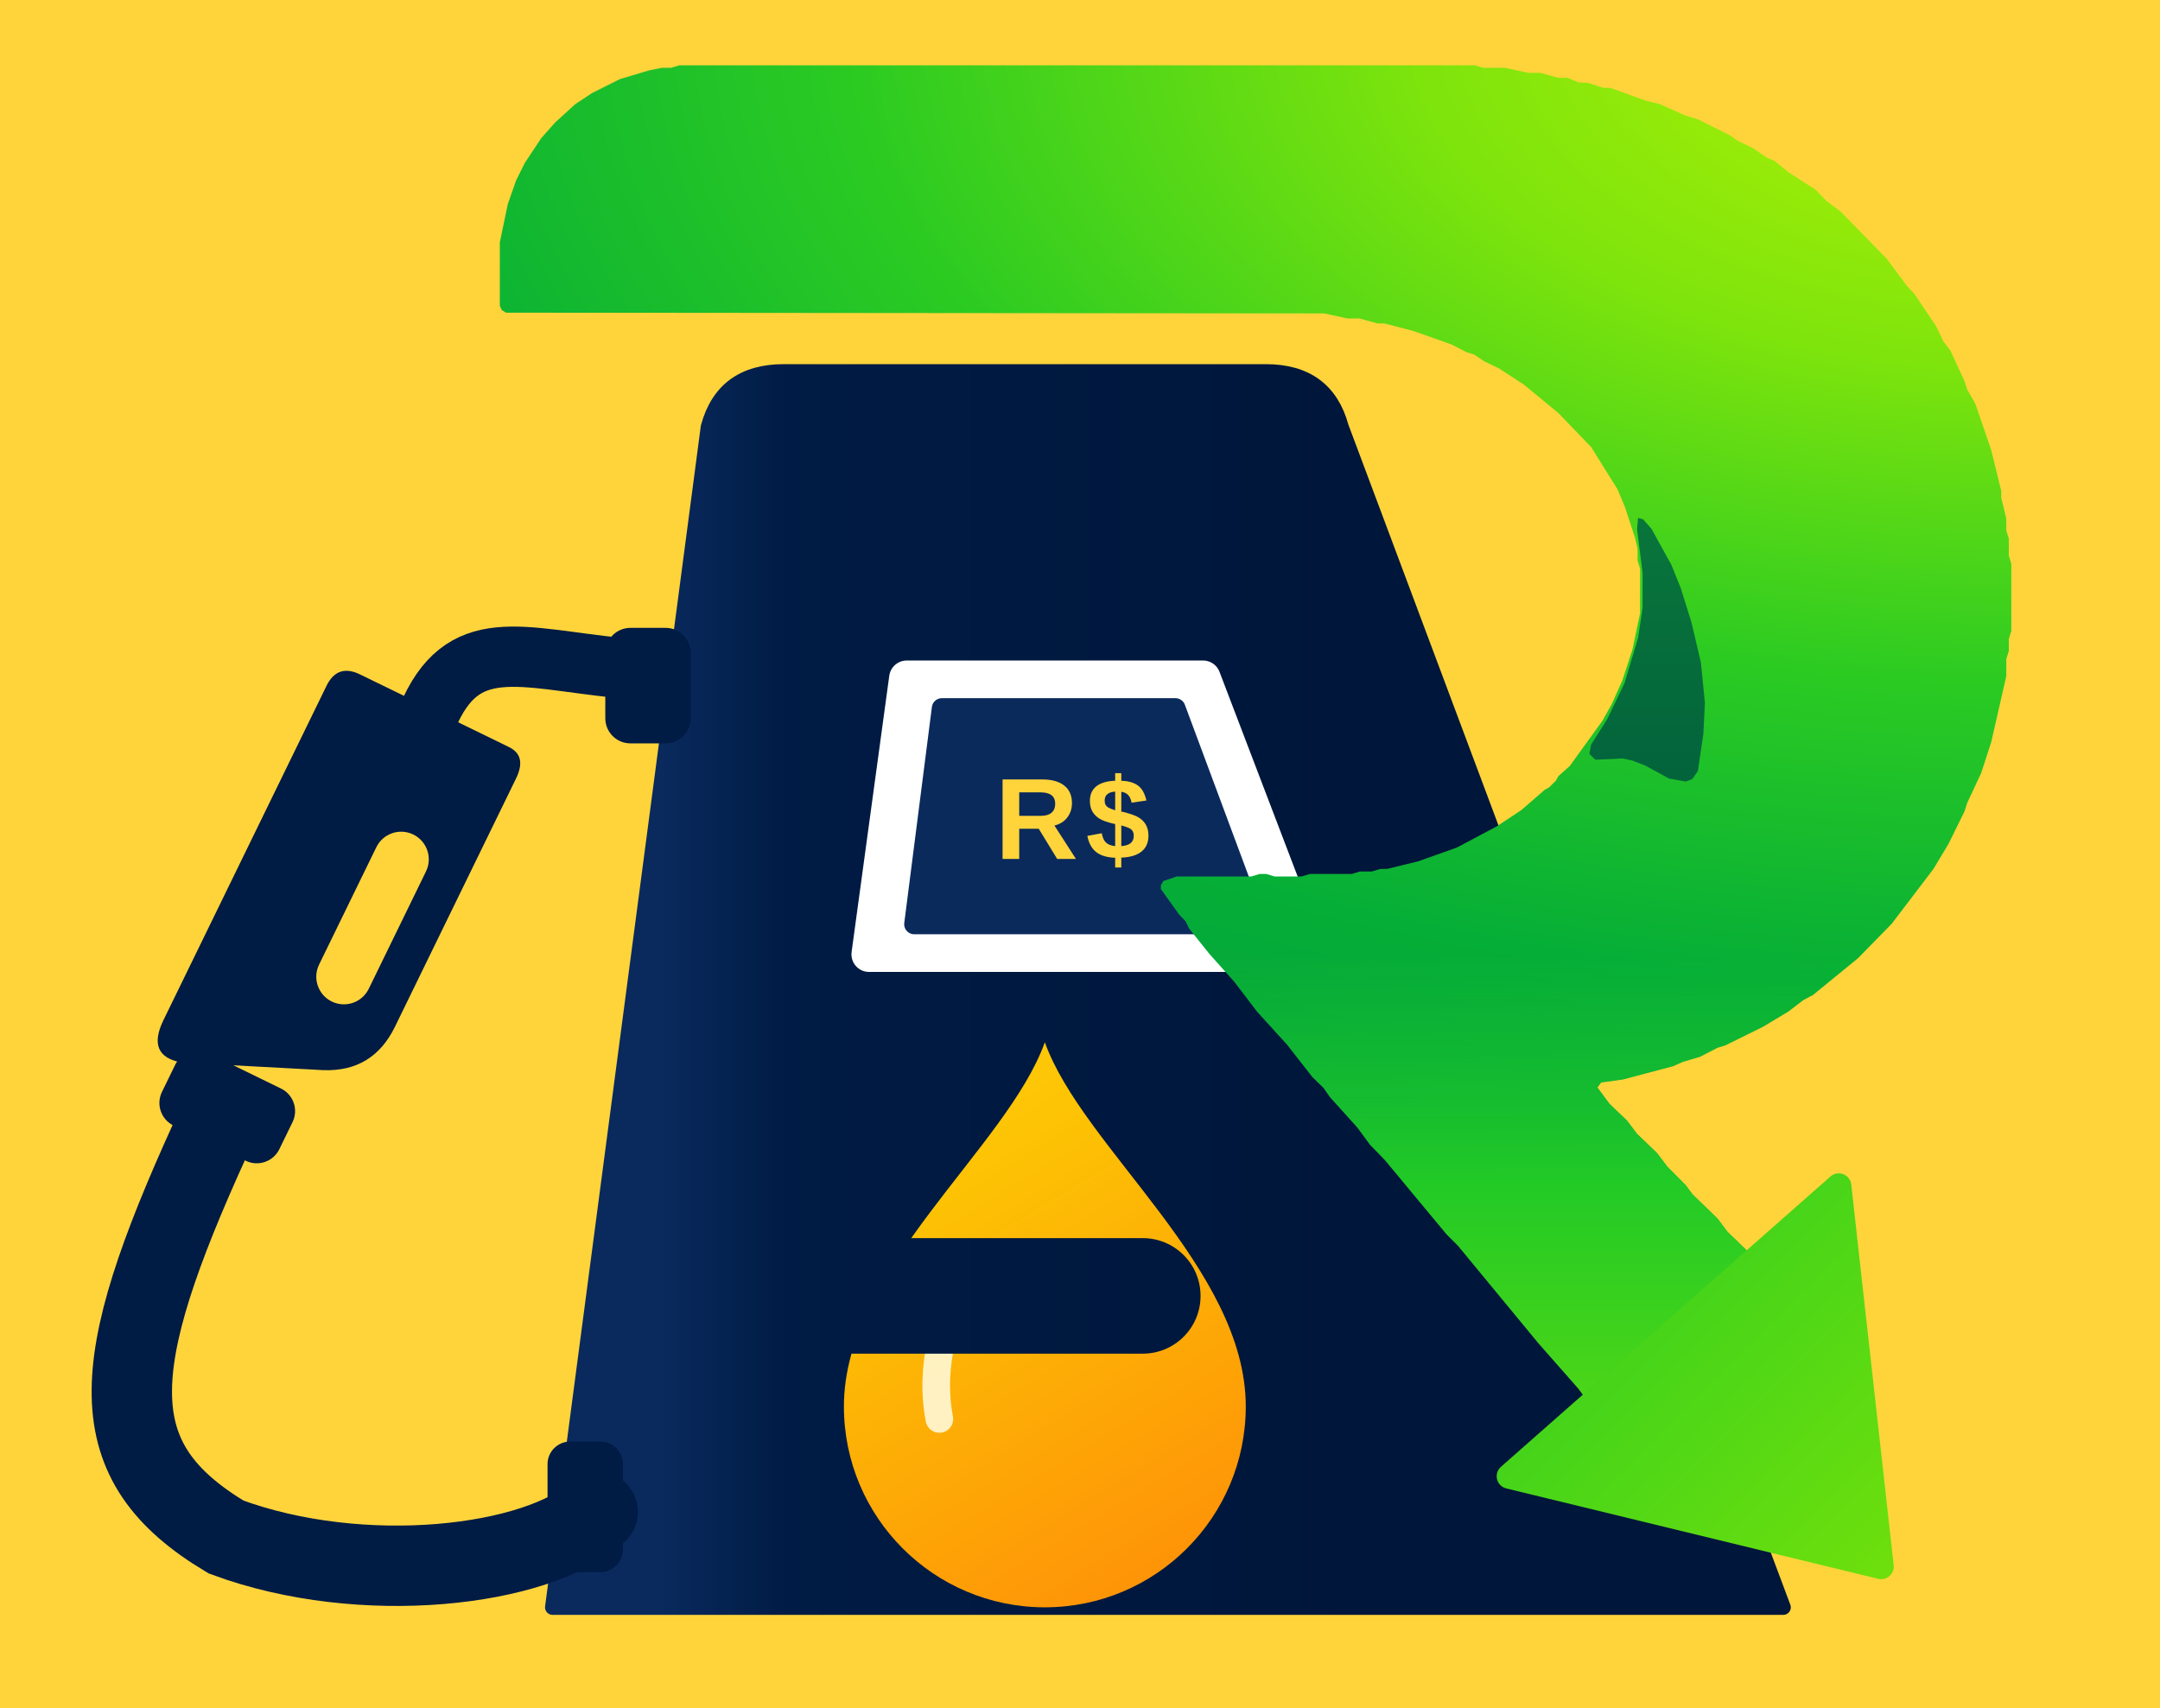
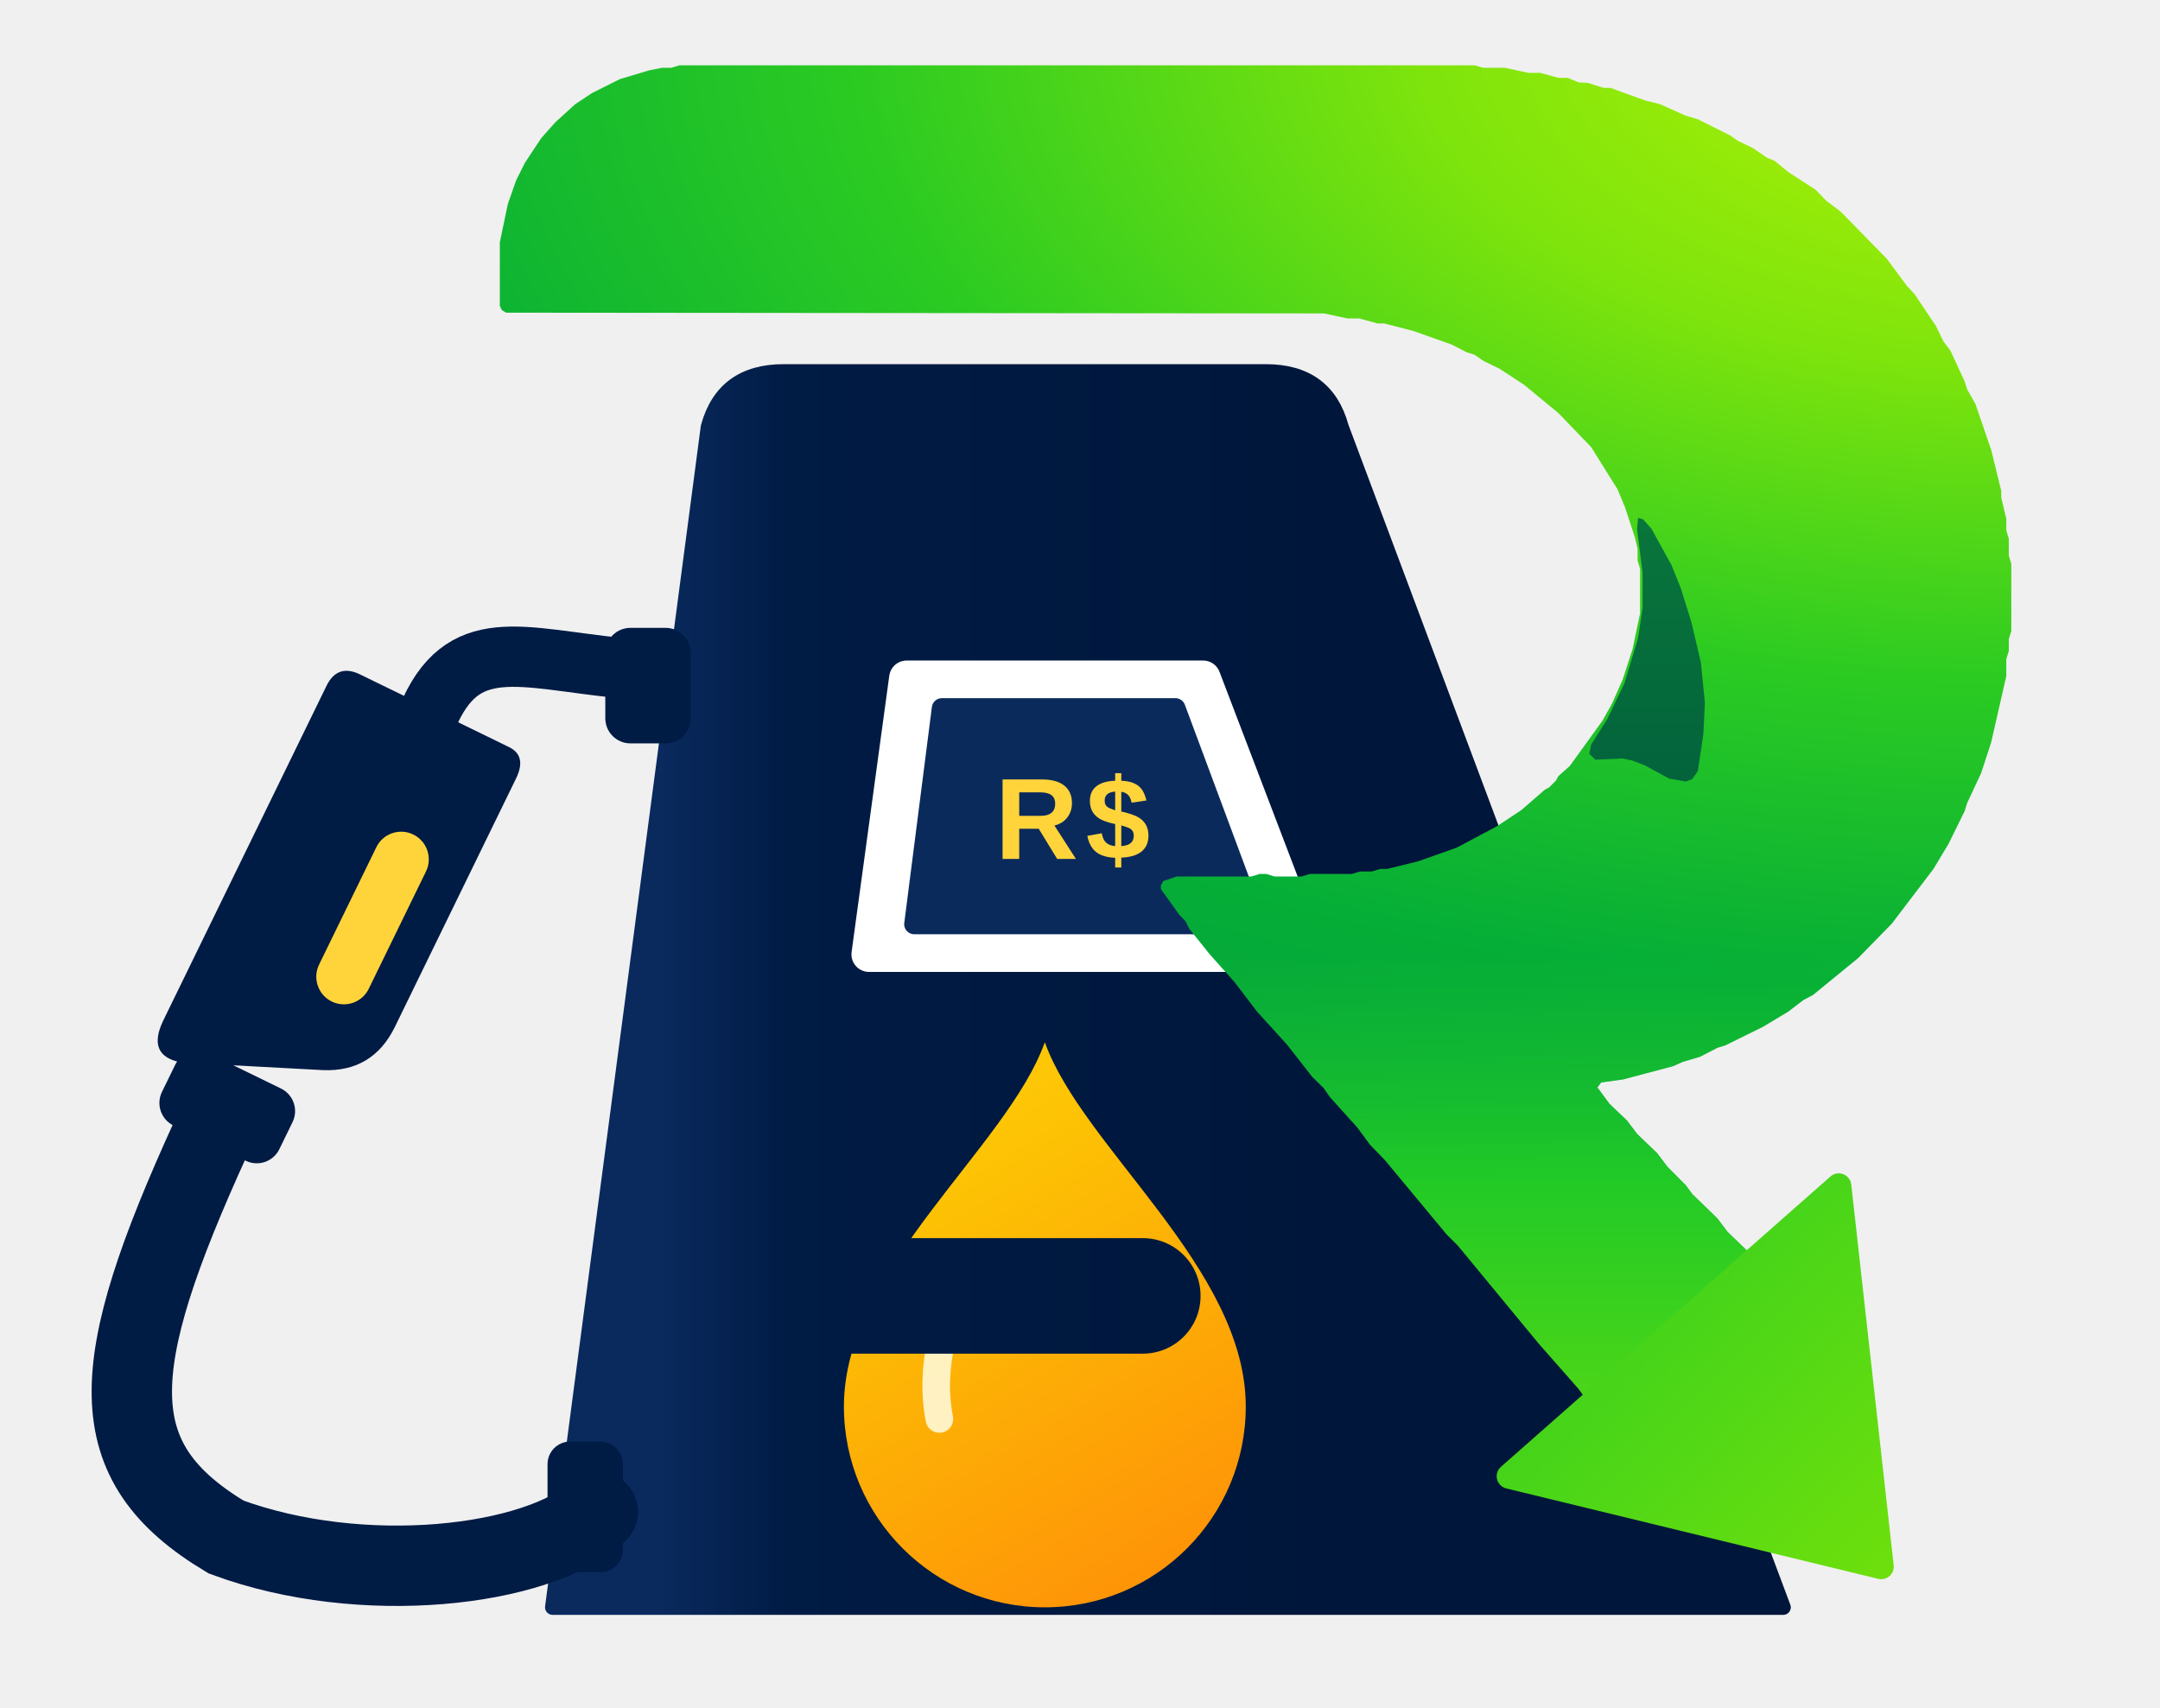
<svg xmlns="http://www.w3.org/2000/svg" viewBox="190 160 860 680">
  <defs>
    <linearGradient id="gGota" x1="500" y1="520" x2="690" y2="780" gradientUnits="userSpaceOnUse">
      <stop offset="0" stop-color="#FFE11A" />
      <stop offset=".45" stop-color="#FDC304" />
      <stop offset="1" stop-color="#FE8A08" />
    </linearGradient>
    <radialGradient id="gR" cx="1000" cy="170" r="620" gradientUnits="userSpaceOnUse" gradientTransform="translate(1000 170) scale(1.8 1) translate(-1000 -170)">
      <stop offset="0" stop-color="#B8F404" />
      <stop offset=".22" stop-color="#7EE40C" />
      <stop offset=".42" stop-color="#2CCB22" />
      <stop offset=".62" stop-color="#05AE37" />
      <stop offset="1" stop-color="#028C46" />
    </radialGradient>
    <linearGradient id="gPerna" x1="0" y1="540" x2="0" y2="800" gradientUnits="userSpaceOnUse">
      <stop offset="0" stop-color="#1DC92B" stop-opacity="0" />
      <stop offset=".35" stop-color="#22CA26" />
      <stop offset="1" stop-color="#74E10A" />
    </linearGradient>
    <linearGradient id="gSombra" x1="0" y1="340" x2="0" y2="480" gradientUnits="userSpaceOnUse">
      <stop offset="0" stop-color="#0A7A3A" />
      <stop offset="1" stop-color="#02623C" />
    </linearGradient>
    <linearGradient id="gTela" x1="0" y1="352" x2="0" y2="462" gradientUnits="userSpaceOnUse">
      <stop offset="0" stop-color="#FFFFFF" />
      <stop offset="1" stop-color="#E4ECF5" />
    </linearGradient>
    <linearGradient id="gCorpo" x1="452" y1="0" x2="744" y2="0" gradientUnits="userSpaceOnUse">
      <stop offset="0" stop-color="#0A2A5E" />
      <stop offset=".18" stop-color="#001B44" />
      <stop offset="1" stop-color="#00163A" />
    </linearGradient>
    <clipPath id="cR">
      <path d="M411.0 208.8 L405.5 215.0 L399.0 224.8 L395.5 231.8 L392.2 241.2 L389.0 256.5 L389.0 281.8 L389.8 283.5 L391.5 284.5 L717.2 284.8 L726.5 286.8 L731.2 286.8 L738.5 288.8 L741.2 288.8 L752.8 291.8 L768.0 297.2 L773.8 300.2 L777.0 301.2 L780.8 303.8 L787.0 306.8 L796.8 313.2 L810.5 324.5 L823.5 338.0 L834.0 354.8 L837.0 362.0 L841.0 374.2 L842.0 378.5 L842.0 383.2 L843.0 386.5 L843.0 404.2 L840.0 418.5 L836.0 430.8 L831.8 440.2 L828.0 447.0 L815.0 465.0 L810.5 469.0 L809.5 470.8 L806.8 473.5 L805.0 474.5 L795.8 482.5 L786.0 489.0 L770.0 497.5 L754.5 503.0 L742.2 506.0 L739.5 506.0 L736.2 507.0 L731.5 507.0 L728.2 508.0 L711.5 508.0 L708.2 509.0 L697.5 509.0 L694.2 508.0 L691.5 508.0 L688.2 509.0 L658.5 509.0 L653.2 510.8 L652.2 512.5 L652.2 514.0 L659.5 524.2 L662.0 526.8 L663.5 529.8 L671.5 539.8 L681.5 551.0 L690.5 562.8 L702.5 576.0 L712.5 588.8 L717.0 593.2 L719.5 596.8 L730.5 609.0 L735.5 615.8 L741.5 622.0 L766.0 651.5 L770.5 656.0 L802.5 694.8 L818.5 713.0 L823.5 719.8 L829.5 726.0 L834.5 732.8 L849.5 750.0 L870.5 775.8 L875.5 781.0 L885.5 793.8 L891.2 800.0 L892.8 800.8 L1011.8 800.8 L1013.2 799.8 L1013.0 797.2 L1010.8 794.2 L1002.8 786.5 L998.8 781.2 L991.8 774.5 L987.8 769.2 L981.8 763.5 L977.8 758.2 L970.8 751.5 L966.8 746.2 L953.8 732.5 L951.2 729.0 L938.8 716.5 L926.8 702.2 L914.8 690.5 L910.8 685.2 L903.8 678.5 L899.8 673.2 L890.8 664.5 L886.8 659.2 L877.8 650.5 L873.8 645.2 L863.8 635.5 L861.2 632.0 L853.8 624.5 L849.8 619.2 L841.8 611.5 L837.8 606.2 L830.8 599.5 L826.0 593.0 L827.5 591.0 L836.2 589.8 L856.2 584.5 L860.0 582.8 L866.8 580.8 L873.8 577.2 L877.0 576.2 L892.0 568.8 L902.0 562.8 L908.0 558.2 L911.8 556.2 L929.8 541.5 L943.2 527.8 L959.8 506.0 L965.8 496.0 L972.2 483.0 L973.2 479.8 L978.8 467.8 L982.8 455.5 L988.8 429.2 L988.8 422.5 L989.8 419.2 L989.8 414.5 L990.8 411.2 L990.8 384.5 L989.8 381.2 L989.8 374.5 L988.8 371.2 L988.8 366.5 L986.8 358.2 L986.8 355.5 L982.8 339.2 L976.5 320.8 L973.2 315.0 L972.2 311.8 L966.5 299.5 L963.8 296.0 L960.8 289.8 L952.2 277.0 L949.2 273.8 L941.2 263.0 L922.8 244.2 L917.2 240.0 L912.8 235.5 L902.0 228.5 L896.5 224.0 L893.5 222.8 L888.0 219.0 L881.8 216.0 L879.0 214.0 L866.0 207.5 L861.0 206.0 L851.0 201.5 L845.0 200.0 L831.2 195.0 L828.5 195.0 L822.2 193.0 L818.5 192.8 L814.2 191.0 L810.5 191.0 L803.2 189.0 L798.5 189.0 L789.2 187.0 L780.5 187.0 L777.2 186.0 L460.5 186.0 L457.2 187.0 L453.5 187.0 L448.5 188.0 L436.8 191.5 L425.8 197.0 L419.0 201.5Z" fill-rule="evenodd" />
    </clipPath>
    <linearGradient id="gCorpoNeg" x1="452" y1="0" x2="744" y2="0" gradientUnits="userSpaceOnUse">
      <stop offset="0" stop-color="#FFFFFF" />
      <stop offset="1" stop-color="#DCE5F0" />
    </linearGradient>
    <linearGradient id="gSeta" x1="760" y1="600" x2="960" y2="800" gradientUnits="userSpaceOnUse">
      <stop offset="0" stop-color="#22CA26" />
      <stop offset="1" stop-color="#74E10A" />
    </linearGradient>
    <linearGradient id="gGotaA" x1="500" y1="470" x2="700" y2="800" gradientUnits="userSpaceOnUse">
      <stop offset="0" stop-color="#FFE11A" />
      <stop offset=".45" stop-color="#FDC304" />
      <stop offset="1" stop-color="#FE8A08" />
    </linearGradient>
  </defs>
-   <rect x="-2000" y="-2000" width="6000" height="6000" fill="#FFD43B" />
  <mask id="mSeta" maskUnits="userSpaceOnUse" x="-2000" y="-2000" width="6000" height="6000">
    <rect x="-2000" y="-2000" width="6000" height="6000" fill="#fff" />
    <path d="M1153.9 423.0 L553.9 951.0 L949.9 1401.0 L1549.9 873.0 Z" fill="#000" />
  </mask>
  <path d="M410 800 L472 330 Q478 308 502 308 H694 Q718 308 724 330 L900 800 Z" fill="url(#gCorpo)" stroke="url(#gCorpo)" stroke-width="6" stroke-linejoin="round" />
  <rect x="431" y="410" width="34" height="46" rx="10" fill="#001B44" />
  <path d="M360 446 C 374 412, 397 422, 437 426" fill="none" stroke="#001B44" stroke-width="24" stroke-linecap="round" />
  <g transform="translate(355 448) rotate(116)" fill="#001B44">
    <path d="M-8 -38 Q-8 -46 2 -46 H112 Q132 -46 140 -28 L162 24 Q166 38 150 38 H2 Q-8 38 -8 28 Z" />
    <rect x="154" y="-26" width="32" height="52" rx="10" />
    <rect x="40" y="-30" width="74" height="22" rx="11" fill="#FFD43B" />
  </g>
  <path d="M274 613 C 232 705, 230 742, 280 772 C 334 792, 404 784, 428 762" fill="none" stroke="#001B44" stroke-width="32" stroke-linecap="round" />
  <rect x="408" y="734" width="30" height="52" rx="9" fill="#001B44" />
  <path d="M551 430 L669 430 L711 540 L536 540 Z" fill="#FFFFFF" stroke="#FFFFFF" stroke-width="14" stroke-linejoin="round" />
  <path d="M565 442 L658 442 L690 528 L554 528 Z" fill="#0B2A5C" stroke="#0B2A5C" stroke-width="8" stroke-linejoin="round" />
  <text x="617" y="502" text-anchor="middle" font-family="Arial Black, Arial, sans-serif" font-weight="900" font-size="46" letter-spacing="3" fill="#FFD43B">R$</text>
  <g mask="url(#mSeta)">
    <g>
      <path d="M411.0 208.8 L405.5 215.0 L399.0 224.8 L395.5 231.8 L392.2 241.2 L389.0 256.5 L389.0 281.8 L389.8 283.5 L391.5 284.5 L717.2 284.8 L726.5 286.8 L731.2 286.8 L738.5 288.8 L741.2 288.8 L752.8 291.8 L768.0 297.2 L773.8 300.2 L777.0 301.2 L780.8 303.8 L787.0 306.8 L796.8 313.2 L810.5 324.5 L823.5 338.0 L834.0 354.8 L837.0 362.0 L841.0 374.2 L842.0 378.5 L842.0 383.2 L843.0 386.5 L843.0 404.2 L840.0 418.5 L836.0 430.8 L831.8 440.2 L828.0 447.0 L815.0 465.0 L810.5 469.0 L809.5 470.8 L806.8 473.5 L805.0 474.5 L795.8 482.5 L786.0 489.0 L770.0 497.5 L754.5 503.0 L742.2 506.0 L739.5 506.0 L736.2 507.0 L731.5 507.0 L728.2 508.0 L711.5 508.0 L708.2 509.0 L697.5 509.0 L694.2 508.0 L691.5 508.0 L688.2 509.0 L658.5 509.0 L653.2 510.8 L652.2 512.5 L652.2 514.0 L659.5 524.2 L662.0 526.8 L663.5 529.8 L671.5 539.8 L681.5 551.0 L690.5 562.8 L702.5 576.0 L712.5 588.8 L717.0 593.2 L719.5 596.8 L730.5 609.0 L735.5 615.8 L741.5 622.0 L766.0 651.5 L770.5 656.0 L802.5 694.8 L818.5 713.0 L823.5 719.8 L829.5 726.0 L834.5 732.8 L849.5 750.0 L870.5 775.8 L875.5 781.0 L885.5 793.8 L891.2 800.0 L892.8 800.8 L1011.8 800.8 L1013.2 799.8 L1013.0 797.2 L1010.8 794.2 L1002.8 786.5 L998.8 781.2 L991.8 774.5 L987.8 769.2 L981.8 763.5 L977.8 758.2 L970.8 751.5 L966.8 746.2 L953.8 732.5 L951.2 729.0 L938.8 716.5 L926.8 702.2 L914.8 690.5 L910.8 685.2 L903.8 678.5 L899.8 673.2 L890.8 664.5 L886.8 659.2 L877.8 650.5 L873.8 645.2 L863.8 635.5 L861.2 632.0 L853.8 624.5 L849.8 619.2 L841.8 611.5 L837.8 606.2 L830.8 599.5 L826.0 593.0 L827.5 591.0 L836.2 589.8 L856.2 584.5 L860.0 582.8 L866.8 580.8 L873.8 577.2 L877.0 576.2 L892.0 568.8 L902.0 562.8 L908.0 558.2 L911.8 556.2 L929.8 541.5 L943.2 527.8 L959.8 506.0 L965.8 496.0 L972.2 483.0 L973.2 479.8 L978.8 467.8 L982.8 455.5 L988.8 429.2 L988.8 422.5 L989.8 419.2 L989.8 414.5 L990.8 411.2 L990.8 384.5 L989.8 381.2 L989.8 374.5 L988.8 371.2 L988.8 366.5 L986.8 358.2 L986.8 355.5 L982.8 339.2 L976.5 320.8 L973.2 315.0 L972.2 311.8 L966.5 299.5 L963.8 296.0 L960.8 289.8 L952.2 277.0 L949.2 273.8 L941.2 263.0 L922.8 244.2 L917.2 240.0 L912.8 235.5 L902.0 228.5 L896.5 224.0 L893.5 222.8 L888.0 219.0 L881.8 216.0 L879.0 214.0 L866.0 207.5 L861.0 206.0 L851.0 201.5 L845.0 200.0 L831.2 195.0 L828.5 195.0 L822.2 193.0 L818.5 192.8 L814.2 191.0 L810.5 191.0 L803.2 189.0 L798.5 189.0 L789.2 187.0 L780.5 187.0 L777.2 186.0 L460.5 186.0 L457.2 187.0 L453.5 187.0 L448.5 188.0 L436.8 191.5 L425.8 197.0 L419.0 201.5Z" fill="url(#gR)" fill-rule="evenodd" />
      <rect x="640" y="530" width="420" height="290" fill="url(#gPerna)" clip-path="url(#cR)" />
      <path d="M842.2 366.2 L841.8 370.8 L844.0 388.2 L844.0 402.0 L842.2 414.0 L836.8 432.0 L830.0 446.2 L823.5 456.5 L822.8 460.2 L825.2 462.5 L836.0 462.0 L839.8 462.8 L845.0 464.8 L854.5 470.0 L861.2 471.2 L863.8 470.2 L866.0 467.0 L868.2 452.2 L868.8 439.8 L867.2 423.8 L863.5 408.0 L859.2 394.2 L855.5 385.0 L847.5 370.5 L844.2 366.8Z" fill="url(#gSombra)" />
    </g>
  </g>
  <path d="M922.1 632.2 L939.0 783.8 L790.9 747.8 Z" fill="url(#gSeta)" stroke="url(#gSeta)" stroke-width="10" stroke-linejoin="round" />
  <path d="M606 575 C621 617 686 665 686 720 A80 80 0 0 1 526 720 C526 665 591 617 606 575 Z" fill="url(#gGotaA)" />
  <path d="M577 662 C566 683 560 704 564 725" fill="none" stroke="#FFF8D6" stroke-width="11" stroke-linecap="round" opacity=".9" />
  <rect x="440" y="653" width="228" height="46" rx="23" fill="url(#gCorpo)" />
</svg>
